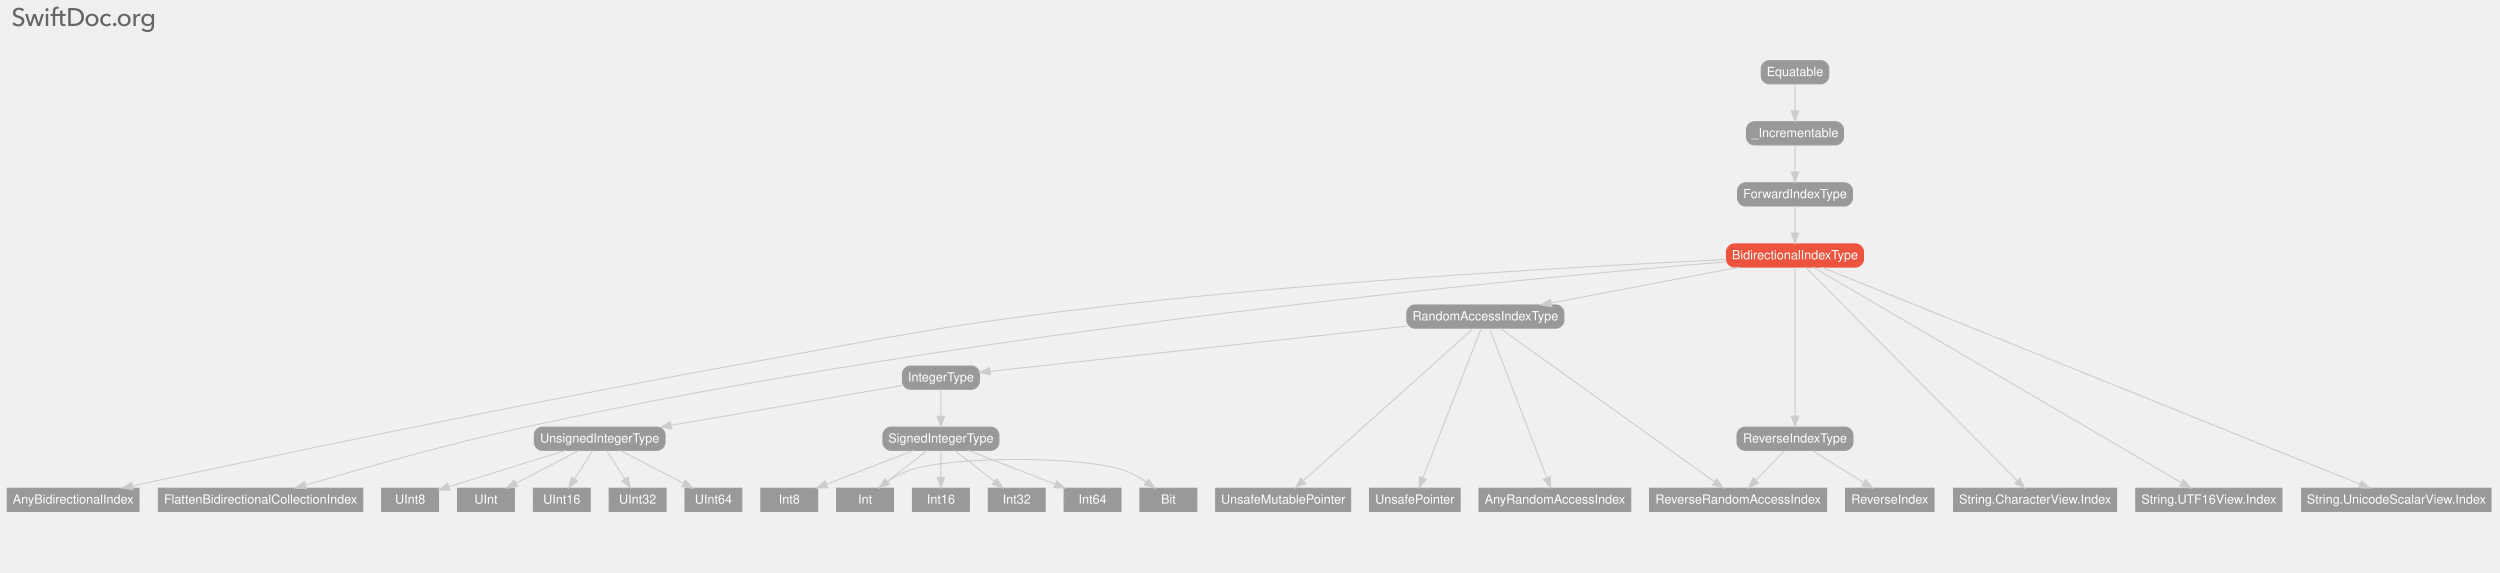
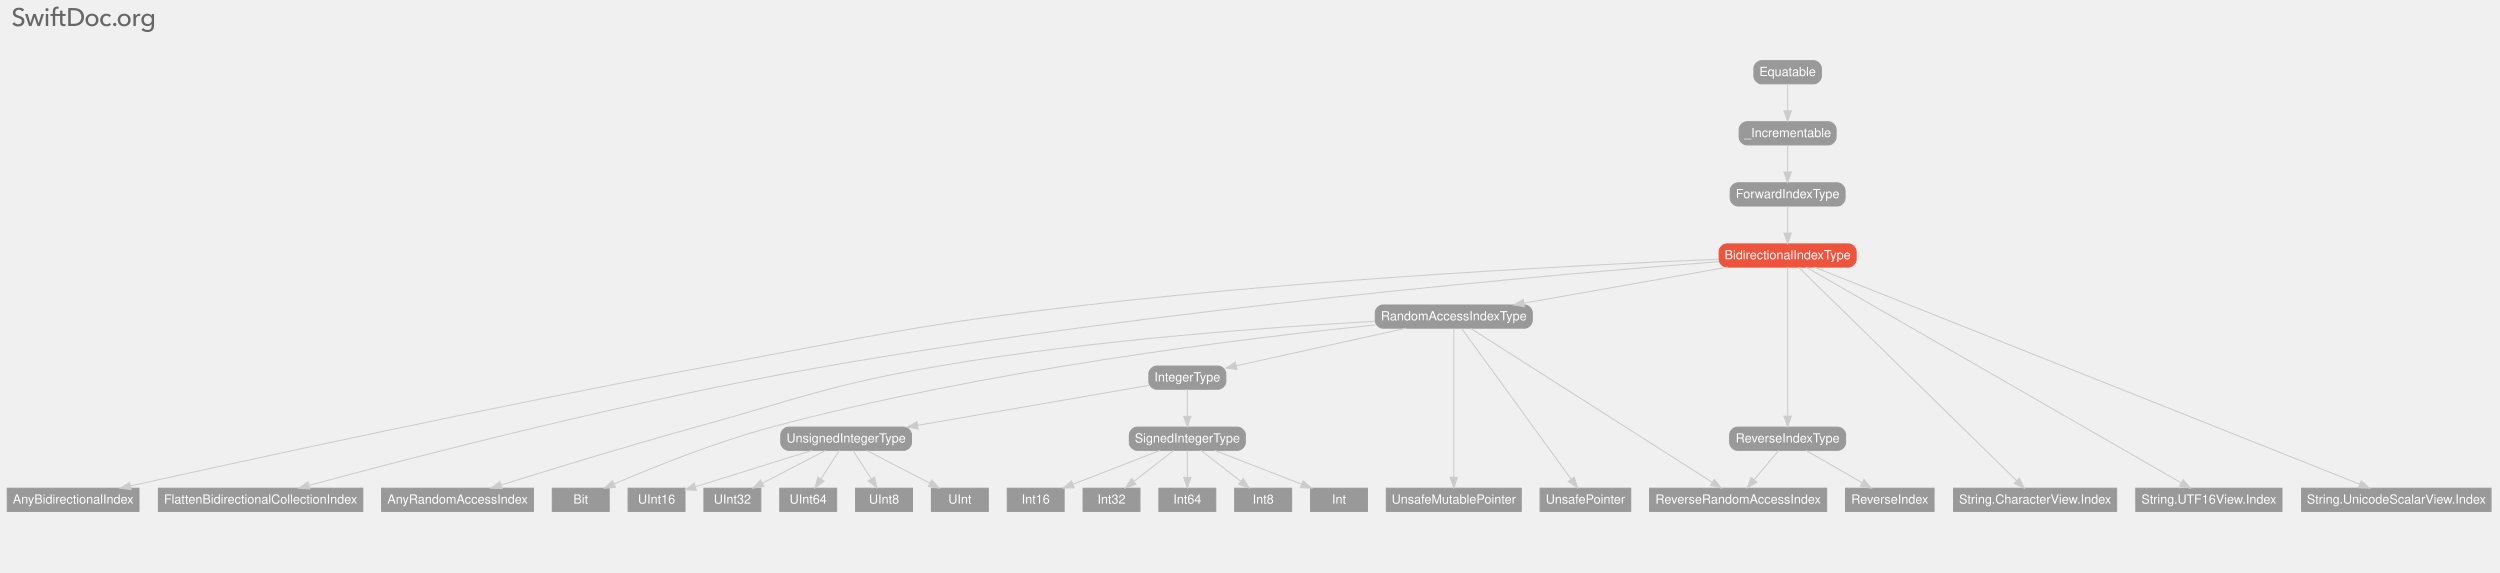
<svg xmlns="http://www.w3.org/2000/svg" xmlns:xlink="http://www.w3.org/1999/xlink" width="2373pt" height="543pt" viewBox="0.00 0.00 2373.40 543.20">
  <g id="graph0" class="graph" transform="scale(1 1) rotate(0) translate(7.2 485.6)">
    <g transform="translate(0 -485.6)">
      <g>
        <path fill="#666666" d="M13.846,10.832c-0.336-0.464-0.792-0.844-1.368-1.14s-1.224-0.444-1.944-0.444         c-0.384,0-0.772,0.052-1.164,0.156C8.977,9.509,8.622,9.677,8.301,9.908c-0.32,0.232-0.58,0.52-0.78,0.864         c-0.2,0.344-0.3,0.756-0.3,1.236c0,0.464,0.092,0.852,0.276,1.164c0.184,0.312,0.432,0.576,0.744,0.792s0.68,0.4,1.104,0.552         c0.423,0.152,0.876,0.309,1.356,0.468c0.576,0.177,1.16,0.376,1.752,0.601c0.592,0.224,1.128,0.52,1.608,0.888         s0.872,0.828,1.176,1.38s0.456,1.252,0.456,2.101c0,0.88-0.164,1.644-0.492,2.292c-0.328,0.647-0.765,1.184-1.308,1.607         c-0.544,0.424-1.172,0.74-1.884,0.948s-1.444,0.312-2.196,0.312c-1.072,0-2.108-0.208-3.108-0.624         c-1-0.415-1.828-1.031-2.484-1.848l1.848-1.56c0.4,0.592,0.936,1.071,1.608,1.439c0.672,0.368,1.399,0.552,2.184,0.552         c0.4,0,0.8-0.056,1.2-0.168c0.4-0.111,0.764-0.288,1.092-0.527c0.328-0.24,0.596-0.54,0.804-0.9         c0.208-0.36,0.312-0.796,0.312-1.308s-0.108-0.94-0.324-1.284c-0.216-0.344-0.508-0.636-0.876-0.876s-0.796-0.444-1.284-0.612         c-0.488-0.168-1.004-0.34-1.548-0.516c-0.544-0.16-1.08-0.356-1.608-0.588c-0.528-0.232-1-0.528-1.416-0.889         c-0.416-0.359-0.752-0.804-1.008-1.332c-0.256-0.527-0.384-1.184-0.384-1.968c0-0.848,0.172-1.576,0.516-2.184         c0.344-0.608,0.792-1.112,1.344-1.512c0.552-0.4,1.176-0.692,1.872-0.876c0.696-0.184,1.396-0.276,2.1-0.276         c0.992,0,1.92,0.176,2.784,0.528c0.864,0.352,1.56,0.824,2.088,1.416L13.846,10.832z" />
        <path fill="#666666" d="M18.813,13.304l2.568,8.688h0.048l2.712-8.688h2.376l2.76,8.688h0.048l2.568-8.688h2.376L30.501,24.68         h-2.352l-2.808-8.544h-0.048l-2.784,8.544h-2.352l-3.792-11.376H18.813z" />
        <path fill="#666666" d="M38.685,9.2c0,0.416-0.147,0.76-0.44,1.032c-0.294,0.272-0.647,0.408-1.06,0.408s-0.762-0.14-1.047-0.42         c-0.286-0.28-0.429-0.62-0.429-1.02c0-0.416,0.143-0.764,0.429-1.044c0.286-0.28,0.635-0.42,1.047-0.42s0.766,0.14,1.06,0.42         C38.538,8.437,38.685,8.784,38.685,9.2z M38.325,24.68h-2.256V13.304h2.256V24.68z" />
        <path fill="#666666" d="M47.613,15.152h-2.64v9.528h-2.256v-9.528h-2.256v-1.848h2.256v-2.376c0-0.672,0.076-1.292,0.228-1.86         c0.152-0.568,0.4-1.06,0.744-1.476c0.344-0.416,0.784-0.744,1.32-0.984c0.536-0.24,1.188-0.36,1.956-0.36         c0.544,0,1.016,0.056,1.416,0.168l-0.264,1.944c-0.176-0.048-0.352-0.088-0.528-0.12c-0.176-0.032-0.376-0.048-0.6-0.048         c-0.432,0-0.78,0.076-1.044,0.228c-0.264,0.152-0.468,0.356-0.612,0.612s-0.24,0.548-0.288,0.876         c-0.048,0.328-0.072,0.668-0.072,1.02v2.376h2.64V15.152z" />
        <path fill="#666666" d="M54.909,15.152h-3.024v5.91c0,0.687,0.128,1.177,0.384,1.472c0.256,0.295,0.664,0.442,1.224,0.442         c0.208,0,0.432-0.021,0.672-0.065c0.24-0.044,0.456-0.11,0.648-0.198l0.072,1.848c-0.272,0.096-0.572,0.172-0.9,0.229         c-0.328,0.056-0.668,0.084-1.02,0.084c-1.072,0-1.892-0.296-2.46-0.889c-0.568-0.592-0.852-1.479-0.852-2.664v-6.168h-2.184         v-1.848h2.184V10.04h2.232v3.264h3.024V15.152z" />
        <path fill="#666666" d="M57.356,7.688h5.832c1.088,0,2.176,0.16,3.264,0.48c1.088,0.32,2.072,0.824,2.952,1.512         s1.592,1.568,2.136,2.64c0.544,1.072,0.816,2.36,0.816,3.864c0,1.456-0.272,2.716-0.816,3.78s-1.256,1.943-2.136,2.64         s-1.864,1.216-2.952,1.561c-1.088,0.344-2.176,0.516-3.264,0.516h-5.832V7.688z M59.732,22.593h2.976         c1.024,0,1.972-0.145,2.844-0.432c0.872-0.288,1.624-0.704,2.256-1.248c0.632-0.544,1.124-1.216,1.476-2.017         c0.352-0.8,0.528-1.704,0.528-2.712c0-1.056-0.176-1.983-0.528-2.784c-0.353-0.8-0.844-1.468-1.476-2.004         c-0.632-0.536-1.384-0.944-2.256-1.224s-1.82-0.42-2.844-0.42h-2.976V22.593z" />
        <path fill="#666666" d="M86.06,18.969c0,0.88-0.156,1.688-0.468,2.424c-0.312,0.736-0.744,1.372-1.296,1.908         c-0.552,0.536-1.204,0.952-1.956,1.248c-0.752,0.296-1.56,0.443-2.424,0.443c-0.864,0-1.672-0.147-2.424-0.443         c-0.752-0.296-1.4-0.712-1.944-1.248c-0.544-0.536-0.972-1.172-1.284-1.908c-0.312-0.735-0.468-1.544-0.468-2.424         s0.156-1.684,0.468-2.412c0.312-0.728,0.74-1.356,1.284-1.884c0.543-0.528,1.191-0.939,1.944-1.236         c0.752-0.296,1.56-0.444,2.424-0.444c0.864,0,1.672,0.148,2.424,0.444c0.752,0.297,1.404,0.708,1.956,1.236         c0.552,0.527,0.984,1.156,1.296,1.884C85.904,17.285,86.06,18.089,86.06,18.969z M83.708,18.98c0-0.542-0.084-1.061-0.252-1.556         c-0.169-0.494-0.414-0.929-0.734-1.304s-0.718-0.674-1.192-0.897s-1.015-0.335-1.625-0.335c-0.61,0-1.152,0.111-1.625,0.335         c-0.474,0.224-0.871,0.522-1.191,0.897c-0.321,0.375-0.566,0.81-0.734,1.304C76.184,17.92,76.1,18.438,76.1,18.98         c0,0.543,0.084,1.062,0.253,1.556c0.168,0.495,0.413,0.934,0.734,1.316c0.321,0.383,0.718,0.686,1.191,0.909         c0.473,0.224,1.015,0.335,1.625,0.335c0.61,0,1.151-0.111,1.625-0.335s0.871-0.526,1.192-0.909s0.565-0.821,0.734-1.316         C83.624,20.042,83.708,19.523,83.708,18.98z" />
        <path fill="#666666" d="M96.428,16.184c-0.24-0.368-0.6-0.676-1.08-0.924s-0.992-0.372-1.536-0.372         c-0.592,0-1.116,0.112-1.572,0.336c-0.456,0.225-0.844,0.524-1.164,0.9c-0.32,0.376-0.564,0.812-0.732,1.308         s-0.252,1.017-0.252,1.56c0,0.545,0.084,1.064,0.252,1.561s0.412,0.933,0.732,1.308c0.32,0.376,0.712,0.677,1.176,0.9         c0.464,0.225,0.992,0.336,1.584,0.336c0.576,0,1.1-0.111,1.572-0.336c0.472-0.224,0.86-0.528,1.164-0.912l1.512,1.368         c-0.48,0.561-1.08,0.996-1.8,1.308c-0.72,0.312-1.536,0.468-2.448,0.468c-0.88,0-1.692-0.144-2.436-0.432         c-0.744-0.288-1.388-0.691-1.932-1.212c-0.544-0.52-0.972-1.147-1.284-1.884s-0.468-1.561-0.468-2.473         c0-0.896,0.152-1.711,0.456-2.447c0.304-0.736,0.728-1.368,1.272-1.896c0.543-0.527,1.188-0.936,1.932-1.224         c0.744-0.288,1.548-0.433,2.412-0.433c0.8,0,1.596,0.16,2.388,0.48s1.419,0.784,1.884,1.392L96.428,16.184z" />
        <path fill="#666666" d="M103.1,23.24c0,0.417-0.152,0.784-0.456,1.104c-0.304,0.32-0.688,0.479-1.152,0.479         c-0.448,0-0.828-0.155-1.14-0.468c-0.312-0.312-0.468-0.676-0.468-1.092c0-0.432,0.152-0.804,0.456-1.116         c0.304-0.312,0.688-0.468,1.152-0.468c0.464,0,0.848,0.152,1.152,0.456C102.947,22.44,103.1,22.808,103.1,23.24z" />
        <path fill="#666666" d="M116.635,18.969c0,0.88-0.156,1.688-0.468,2.424c-0.312,0.736-0.744,1.372-1.296,1.908         c-0.552,0.536-1.204,0.952-1.956,1.248c-0.752,0.296-1.56,0.443-2.424,0.443c-0.864,0-1.672-0.147-2.424-0.443         c-0.752-0.296-1.4-0.712-1.944-1.248c-0.544-0.536-0.972-1.172-1.284-1.908c-0.312-0.735-0.468-1.544-0.468-2.424         s0.156-1.684,0.468-2.412c0.312-0.728,0.74-1.356,1.284-1.884c0.543-0.528,1.191-0.939,1.944-1.236         c0.752-0.296,1.56-0.444,2.424-0.444c0.864,0,1.672,0.148,2.424,0.444c0.752,0.297,1.404,0.708,1.956,1.236         c0.552,0.527,0.984,1.156,1.296,1.884C116.479,17.285,116.635,18.089,116.635,18.969z M114.283,18.98         c0-0.542-0.084-1.061-0.252-1.556c-0.169-0.494-0.414-0.929-0.734-1.304s-0.718-0.674-1.192-0.897s-1.015-0.335-1.625-0.335         c-0.61,0-1.152,0.111-1.625,0.335c-0.474,0.224-0.871,0.522-1.191,0.897c-0.321,0.375-0.566,0.81-0.734,1.304         c-0.169,0.495-0.253,1.014-0.253,1.556c0,0.543,0.084,1.062,0.253,1.556c0.168,0.495,0.413,0.934,0.734,1.316         c0.321,0.383,0.718,0.686,1.191,0.909c0.473,0.224,1.015,0.335,1.625,0.335c0.61,0,1.151-0.111,1.625-0.335         s0.871-0.526,1.192-0.909s0.565-0.821,0.734-1.316C114.199,20.042,114.283,19.523,114.283,18.98z" />
        <path fill="#666666" d="M119.251,14.577c-0.016-0.48-0.04-0.904-0.072-1.272h2.136c0.032,0.288,0.056,0.62,0.072,0.996         c0.016,0.376,0.024,0.684,0.024,0.924h0.072c0.32-0.672,0.788-1.212,1.404-1.62c0.616-0.408,1.308-0.612,2.076-0.612         c0.352,0,0.648,0.033,0.888,0.097l-0.096,2.088c-0.32-0.08-0.664-0.12-1.032-0.12c-0.544,0-1.016,0.101-1.416,0.3         c-0.4,0.2-0.732,0.468-0.996,0.805c-0.264,0.336-0.46,0.724-0.588,1.163c-0.128,0.44-0.192,0.9-0.192,1.381v5.976h-2.256v-8.928         C119.275,15.449,119.267,15.056,119.251,14.577z" />
        <path fill="#666666" d="M128.419,26.625c0.496,0.56,1.116,1.008,1.86,1.344c0.744,0.336,1.508,0.504,2.292,0.504         c0.752,0,1.384-0.108,1.896-0.324s0.924-0.512,1.236-0.888s0.536-0.82,0.672-1.332c0.136-0.513,0.204-1.064,0.204-1.656v-1.464         h-0.048c-0.416,0.641-0.984,1.128-1.704,1.464c-0.72,0.336-1.488,0.504-2.304,0.504c-0.864,0-1.652-0.151-2.364-0.456         c-0.712-0.304-1.316-0.72-1.812-1.248c-0.496-0.527-0.88-1.147-1.152-1.859s-0.408-1.477-0.408-2.292         c0-0.816,0.136-1.584,0.408-2.305c0.272-0.72,0.656-1.348,1.152-1.884c0.496-0.535,1.096-0.96,1.8-1.271         c0.704-0.312,1.488-0.469,2.352-0.469c0.816,0,1.596,0.177,2.34,0.528c0.744,0.353,1.332,0.888,1.764,1.608h0.048v-1.824h2.184         v10.8c0,0.832-0.104,1.628-0.312,2.388c-0.208,0.76-0.56,1.433-1.056,2.017s-1.144,1.052-1.944,1.404         c-0.8,0.352-1.792,0.527-2.976,0.527c-0.992,0-1.988-0.18-2.988-0.54c-1-0.359-1.86-0.868-2.58-1.523L128.419,26.625z          M129.091,18.873c0,0.527,0.084,1.031,0.253,1.512c0.168,0.479,0.417,0.904,0.746,1.271c0.329,0.369,0.726,0.664,1.192,0.889         c0.465,0.224,0.995,0.336,1.589,0.336c0.577,0,1.107-0.104,1.589-0.312c0.481-0.207,0.891-0.491,1.228-0.852         s0.598-0.784,0.782-1.272c0.185-0.487,0.277-1.012,0.277-1.571c0-0.544-0.093-1.057-0.277-1.536         c-0.185-0.48-0.449-0.904-0.794-1.272c-0.345-0.367-0.755-0.66-1.228-0.876c-0.474-0.216-1-0.324-1.577-0.324         c-0.594,0-1.124,0.108-1.589,0.324c-0.466,0.216-0.863,0.504-1.192,0.864s-0.578,0.784-0.746,1.271         C129.175,17.812,129.091,18.329,129.091,18.873z" />
      </g>
      <g>
        <a xlink:href="/" pointer-events="all" target="_top">
          <polygon fill="none" points="0,0 145,0 145,35 0,35 0,0" />
        </a>
      </g>
    </g>
    <g id="node1" class="node">
      <g id="a_node1">
        <a xlink:href="/v2.1/type/AnyBidirectionalIndex/hierarchy/" target="_top">
          <polygon fill="#999999" stroke="#999999" points="124.55,-22 -0.55,-22 -0.55,-0 124.55,-0 124.55,-22" />
          <text text-anchor="middle" x="62" y="-7.4" font-family="Helvetica,sans-Serif" font-size="12.00" fill="white">AnyBidirectionalIndex</text>
        </a>
      </g>
    </g>
    <g id="node2" class="node">
      <g id="a_node2">
        <a xlink:href="/v2.1/type/AnyRandomAccessIndex/hierarchy/" target="_top">
-           <polygon fill="#999999" stroke="#999999" points="1541.05,-22 1396.95,-22 1396.95,-0 1541.05,-0 1541.05,-22" />
-           <text text-anchor="middle" x="1469" y="-7.4" font-family="Helvetica,sans-Serif" font-size="12.00" fill="white">AnyRandomAccessIndex</text>
+           <polygon fill="#999999" stroke="#999999" points="499.051,-22 354.949,-22 354.949,-0 499.051,-0 499.051,-22" />
+           <text text-anchor="middle" x="427" y="-7.4" font-family="Helvetica,sans-Serif" font-size="12.00" fill="white">AnyRandomAccessIndex</text>
        </a>
      </g>
    </g>
    <g id="node3" class="node">
      <g id="a_node3">
        <a xlink:href="/v2.1/protocol/BidirectionalIndexType/" target="_top">
-           <path fill="#ee543d" stroke="#ee543d" d="M1754.73,-254C1754.73,-254 1639.27,-254 1639.27,-254 1635.61,-254 1631.94,-250.333 1631.94,-246.667 1631.94,-246.667 1631.94,-239.333 1631.94,-239.333 1631.94,-235.667 1635.61,-232 1639.27,-232 1639.27,-232 1754.73,-232 1754.73,-232 1758.39,-232 1762.06,-235.667 1762.06,-239.333 1762.06,-239.333 1762.06,-246.667 1762.06,-246.667 1762.06,-250.333 1758.39,-254 1754.73,-254" />
-           <text text-anchor="middle" x="1697" y="-239.4" font-family="Helvetica,sans-Serif" font-size="12.00" fill="white">BidirectionalIndexType</text>
+           <path fill="#ee543d" stroke="#ee543d" d="M1747.73,-254C1747.73,-254 1632.27,-254 1632.27,-254 1628.61,-254 1624.94,-250.333 1624.94,-246.667 1624.94,-246.667 1624.94,-239.333 1624.94,-239.333 1624.94,-235.667 1628.61,-232 1632.27,-232 1632.27,-232 1747.73,-232 1747.73,-232 1751.39,-232 1755.06,-235.667 1755.06,-239.333 1755.06,-239.333 1755.06,-246.667 1755.06,-246.667 1755.06,-250.333 1751.39,-254 1747.73,-254" />
+           <text text-anchor="middle" x="1690" y="-239.4" font-family="Helvetica,sans-Serif" font-size="12.00" fill="white">BidirectionalIndexType</text>
        </a>
      </g>
    </g>
    <g id="edge1" class="edge">
-       <path fill="none" stroke="#cccccc" d="M1631.93,-239.193C1515.52,-233.761 1264.03,-220.168 1053,-196 888.937,-177.211 848.527,-167.238 686,-138 475.83,-100.191 227.447,-47.678 118.26,-24.195" />
-       <polygon fill="#cccccc" stroke="#cccccc" points="118.959,-20.766 108.446,-22.082 117.486,-27.609 118.959,-20.766" />
+       <path fill="none" stroke="#cccccc" d="M1624.59,-239.483C1505.03,-234.438 1243.33,-221.337 1024,-196 864.315,-177.553 825.057,-167.283 667,-138 463.118,-100.227 222.261,-47.674 116.458,-24.186" />
+       <polygon fill="#cccccc" stroke="#cccccc" points="117.167,-20.759 106.646,-22.005 115.648,-27.592 117.167,-20.759" />
    </g>
    <g id="node6" class="node">
      <g id="a_node6">
        <a xlink:href="/v2.1/type/FlattenBidirectionalCollectionIndex/hierarchy/" target="_top">
          <polygon fill="#999999" stroke="#999999" points="337.076,-22 142.924,-22 142.924,-0 337.076,-0 337.076,-22" />
          <text text-anchor="middle" x="240" y="-7.4" font-family="Helvetica,sans-Serif" font-size="12.00" fill="white">FlattenBidirectionalCollectionIndex</text>
        </a>
      </g>
    </g>
    <g id="edge2" class="edge">
-       <path fill="none" stroke="#cccccc" d="M1631.64,-236.974C1449.42,-222.157 920.846,-173.699 491,-80 417.13,-63.898 332.498,-39.764 282.794,-24.997" />
-       <polygon fill="#cccccc" stroke="#cccccc" points="283.616,-21.59 273.033,-22.084 281.614,-28.297 283.616,-21.59" />
+       <path fill="none" stroke="#cccccc" d="M1624.66,-237.179C1474.4,-225.52 1093.01,-192.657 778,-138 593.972,-106.069 378.67,-49.825 286.113,-24.721" />
+       <polygon fill="#cccccc" stroke="#cccccc" points="286.798,-21.28 276.23,-22.032 284.96,-28.035 286.798,-21.28" />
    </g>
    <g id="node14" class="node">
      <g id="a_node14">
        <a xlink:href="/v2.1/protocol/RandomAccessIndexType/hierarchy/" target="_top">
-           <path fill="#999999" stroke="#999999" d="M1470.23,-196C1470.23,-196 1335.77,-196 1335.77,-196 1332.11,-196 1328.44,-192.333 1328.44,-188.667 1328.44,-188.667 1328.44,-181.333 1328.44,-181.333 1328.44,-177.667 1332.11,-174 1335.77,-174 1335.77,-174 1470.23,-174 1470.23,-174 1473.89,-174 1477.56,-177.667 1477.56,-181.333 1477.56,-181.333 1477.56,-188.667 1477.56,-188.667 1477.56,-192.333 1473.89,-196 1470.23,-196" />
-           <text text-anchor="middle" x="1403" y="-181.4" font-family="Helvetica,sans-Serif" font-size="12.00" fill="white">RandomAccessIndexType</text>
+           <path fill="#999999" stroke="#999999" d="M1440.23,-196C1440.23,-196 1305.77,-196 1305.77,-196 1302.11,-196 1298.44,-192.333 1298.44,-188.667 1298.44,-188.667 1298.44,-181.333 1298.44,-181.333 1298.44,-177.667 1302.11,-174 1305.77,-174 1305.77,-174 1440.23,-174 1440.23,-174 1443.89,-174 1447.56,-177.667 1447.56,-181.333 1447.56,-181.333 1447.56,-188.667 1447.56,-188.667 1447.56,-192.333 1443.89,-196 1440.23,-196" />
+           <text text-anchor="middle" x="1373" y="-181.4" font-family="Helvetica,sans-Serif" font-size="12.00" fill="white">RandomAccessIndexType</text>
        </a>
      </g>
    </g>
    <g id="edge3" class="edge">
-       <path fill="none" stroke="#cccccc" d="M1644.44,-231.988C1594.32,-222.442 1518.8,-208.058 1465.6,-197.923" />
-       <polygon fill="#cccccc" stroke="#cccccc" points="1466.08,-194.452 1455.6,-196.019 1464.77,-201.329 1466.08,-194.452" />
+       <path fill="none" stroke="#cccccc" d="M1633.33,-231.988C1579.06,-222.402 1497.19,-207.938 1439.78,-197.797" />
+       <polygon fill="#cccccc" stroke="#cccccc" points="1440.17,-194.312 1429.72,-196.019 1438.95,-201.206 1440.17,-194.312" />
    </g>
    <g id="node16" class="node">
      <g id="a_node16">
        <a xlink:href="/v2.1/protocol/ReverseIndexType/hierarchy/" target="_top">
-           <path fill="#999999" stroke="#999999" d="M1744.71,-80C1744.71,-80 1649.29,-80 1649.29,-80 1645.62,-80 1641.95,-76.333 1641.95,-72.667 1641.95,-72.667 1641.95,-65.333 1641.95,-65.333 1641.95,-61.667 1645.62,-58 1649.29,-58 1649.29,-58 1744.71,-58 1744.71,-58 1748.38,-58 1752.05,-61.667 1752.05,-65.333 1752.05,-65.333 1752.05,-72.667 1752.05,-72.667 1752.05,-76.333 1748.38,-80 1744.71,-80" />
-           <text text-anchor="middle" x="1697" y="-65.4" font-family="Helvetica,sans-Serif" font-size="12.00" fill="white">ReverseIndexType</text>
+           <path fill="#999999" stroke="#999999" d="M1737.71,-80C1737.71,-80 1642.29,-80 1642.29,-80 1638.62,-80 1634.95,-76.333 1634.95,-72.667 1634.95,-72.667 1634.95,-65.333 1634.95,-65.333 1634.95,-61.667 1638.62,-58 1642.29,-58 1642.29,-58 1737.71,-58 1737.71,-58 1741.38,-58 1745.05,-61.667 1745.05,-65.333 1745.05,-65.333 1745.05,-72.667 1745.05,-72.667 1745.05,-76.333 1741.38,-80 1737.71,-80" />
+           <text text-anchor="middle" x="1690" y="-65.4" font-family="Helvetica,sans-Serif" font-size="12.00" fill="white">ReverseIndexType</text>
        </a>
      </g>
    </g>
    <g id="edge4" class="edge">
-       <path fill="none" stroke="#cccccc" d="M1697,-231.756C1697,-204.097 1697,-127.509 1697,-90.519" />
-       <polygon fill="#cccccc" stroke="#cccccc" points="1700.5,-90.408 1697,-80.408 1693.5,-90.408 1700.5,-90.408" />
+       <path fill="none" stroke="#cccccc" d="M1690,-231.756C1690,-204.097 1690,-127.509 1690,-90.519" />
+       <polygon fill="#cccccc" stroke="#cccccc" points="1693.5,-90.408 1690,-80.408 1686.5,-90.408 1693.5,-90.408" />
    </g>
    <g id="node19" class="node">
      <g id="a_node19">
        <a xlink:href="/v2.1/type/String.CharacterView.Index/hierarchy/" target="_top">
          <polygon fill="#999999" stroke="#999999" points="2002.4,-22 1847.6,-22 1847.6,-0 2002.4,-0 2002.4,-22" />
          <text text-anchor="middle" x="1925" y="-7.4" font-family="Helvetica,sans-Serif" font-size="12.00" fill="white">String.CharacterView.Index</text>
        </a>
      </g>
    </g>
    <g id="edge5" class="edge">
-       <path fill="none" stroke="#cccccc" d="M1707.09,-231.82C1742.7,-195.899 1862.75,-74.793 1907.76,-29.387" />
-       <polygon fill="#cccccc" stroke="#cccccc" points="1910.47,-31.628 1915.03,-22.062 1905.5,-26.7 1910.47,-31.628" />
+       <path fill="none" stroke="#cccccc" d="M1700.4,-231.82C1737.18,-195.824 1861.35,-74.291 1907.52,-29.106" />
+       <polygon fill="#cccccc" stroke="#cccccc" points="1910.02,-31.558 1914.72,-22.062 1905.12,-26.555 1910.02,-31.558" />
    </g>
    <g id="node20" class="node">
      <g id="a_node20">
        <a xlink:href="/v2.1/type/String.UTF16View.Index/hierarchy/" target="_top">
          <polygon fill="#999999" stroke="#999999" points="2159.39,-22 2020.61,-22 2020.61,-0 2159.39,-0 2159.39,-22" />
          <text text-anchor="middle" x="2090" y="-7.4" font-family="Helvetica,sans-Serif" font-size="12.00" fill="white">String.UTF16View.Index</text>
        </a>
      </g>
    </g>
    <g id="edge7" class="edge">
-       <path fill="none" stroke="#cccccc" d="M1714.14,-231.969C1776.19,-195.652 1989.4,-70.878 2063.98,-27.226" />
-       <polygon fill="#cccccc" stroke="#cccccc" points="2065.91,-30.155 2072.77,-22.084 2062.37,-24.114 2065.91,-30.155" />
+       <path fill="none" stroke="#cccccc" d="M1707.44,-231.969C1770.6,-195.652 1987.6,-70.878 2063.52,-27.226" />
+       <polygon fill="#cccccc" stroke="#cccccc" points="2065.54,-30.102 2072.46,-22.084 2062.05,-24.034 2065.54,-30.102" />
    </g>
    <g id="node21" class="node">
      <g id="a_node21">
        <a xlink:href="/v2.1/type/String.UnicodeScalarView.Index/hierarchy/" target="_top">
          <polygon fill="#999999" stroke="#999999" points="2357.92,-22 2178.08,-22 2178.08,-0 2357.92,-0 2357.92,-22" />
          <text text-anchor="middle" x="2268" y="-7.4" font-family="Helvetica,sans-Serif" font-size="12.00" fill="white">String.UnicodeScalarView.Index</text>
        </a>
      </g>
    </g>
    <g id="edge6" class="edge">
-       <path fill="none" stroke="#cccccc" d="M1721.9,-231.969C1812.98,-195.283 2128.16,-68.328 2233.45,-25.918" />
-       <polygon fill="#cccccc" stroke="#cccccc" points="2235,-29.066 2242.97,-22.084 2232.38,-22.573 2235,-29.066" />
+       <path fill="none" stroke="#cccccc" d="M1715.21,-231.969C1807.5,-195.246 2127.09,-68.072 2233.35,-25.79" />
+       <polygon fill="#cccccc" stroke="#cccccc" points="2234.66,-29.033 2242.66,-22.084 2232.07,-22.529 2234.66,-29.033" />
    </g>
    <g id="node4" class="node">
      <g id="a_node4">
        <a xlink:href="/v2.1/type/Bit/hierarchy/" target="_top">
-           <polygon fill="#999999" stroke="#999999" points="1129,-22 1075,-22 1075,-0 1129,-0 1129,-22" />
-           <text text-anchor="middle" x="1102" y="-7.4" font-family="Helvetica,sans-Serif" font-size="12.00" fill="white">Bit</text>
+           <polygon fill="#999999" stroke="#999999" points="571,-22 517,-22 517,-0 571,-0 571,-22" />
+           <text text-anchor="middle" x="544" y="-7.4" font-family="Helvetica,sans-Serif" font-size="12.00" fill="white">Bit</text>
        </a>
      </g>
    </g>
    <g id="node5" class="node">
      <g id="a_node5">
        <a xlink:href="/v2.1/protocol/Equatable/hierarchy/" target="_top">
-           <path fill="#999999" stroke="#999999" d="M1721.7,-428C1721.7,-428 1672.3,-428 1672.3,-428 1668.63,-428 1664.96,-424.333 1664.96,-420.667 1664.96,-420.667 1664.96,-413.333 1664.96,-413.333 1664.96,-409.667 1668.63,-406 1672.3,-406 1672.3,-406 1721.7,-406 1721.7,-406 1725.37,-406 1729.04,-409.667 1729.04,-413.333 1729.04,-413.333 1729.04,-420.667 1729.04,-420.667 1729.04,-424.333 1725.37,-428 1721.7,-428" />
-           <text text-anchor="middle" x="1697" y="-413.4" font-family="Helvetica,sans-Serif" font-size="12.00" fill="white">Equatable</text>
+           <path fill="#999999" stroke="#999999" d="M1714.7,-428C1714.7,-428 1665.3,-428 1665.3,-428 1661.63,-428 1657.96,-424.333 1657.96,-420.667 1657.96,-420.667 1657.96,-413.333 1657.96,-413.333 1657.96,-409.667 1661.63,-406 1665.3,-406 1665.3,-406 1714.7,-406 1714.7,-406 1718.37,-406 1722.04,-409.667 1722.04,-413.333 1722.04,-413.333 1722.04,-420.667 1722.04,-420.667 1722.04,-424.333 1718.37,-428 1714.7,-428" />
+           <text text-anchor="middle" x="1690" y="-413.4" font-family="Helvetica,sans-Serif" font-size="12.00" fill="white">Equatable</text>
        </a>
      </g>
    </g>
    <g id="node30" class="node">
      <g id="a_node30">
        <a xlink:href="/v2.1/protocol/_Incrementable/hierarchy/" target="_top">
-           <path fill="#999999" stroke="#999999" d="M1735.71,-370C1735.71,-370 1658.29,-370 1658.29,-370 1654.63,-370 1650.96,-366.333 1650.96,-362.667 1650.96,-362.667 1650.96,-355.333 1650.96,-355.333 1650.96,-351.667 1654.63,-348 1658.29,-348 1658.29,-348 1735.71,-348 1735.71,-348 1739.37,-348 1743.04,-351.667 1743.04,-355.333 1743.04,-355.333 1743.04,-362.667 1743.04,-362.667 1743.04,-366.333 1739.37,-370 1735.71,-370" />
-           <text text-anchor="middle" x="1697" y="-355.4" font-family="Helvetica,sans-Serif" font-size="12.00" fill="white">_Incrementable</text>
+           <path fill="#999999" stroke="#999999" d="M1728.71,-370C1728.71,-370 1651.29,-370 1651.29,-370 1647.63,-370 1643.96,-366.333 1643.96,-362.667 1643.96,-362.667 1643.96,-355.333 1643.96,-355.333 1643.96,-351.667 1647.63,-348 1651.29,-348 1651.29,-348 1728.71,-348 1728.71,-348 1732.37,-348 1736.04,-351.667 1736.04,-355.333 1736.04,-355.333 1736.04,-362.667 1736.04,-362.667 1736.04,-366.333 1732.37,-370 1728.71,-370" />
+           <text text-anchor="middle" x="1690" y="-355.4" font-family="Helvetica,sans-Serif" font-size="12.00" fill="white">_Incrementable</text>
        </a>
      </g>
    </g>
    <g id="edge30" class="edge">
-       <path fill="none" stroke="#cccccc" d="M1697,-405.988C1697,-398.91 1697,-389.171 1697,-380.478" />
-       <polygon fill="#cccccc" stroke="#cccccc" points="1700.5,-380.304 1697,-370.304 1693.5,-380.304 1700.5,-380.304" />
+       <path fill="none" stroke="#cccccc" d="M1690,-405.988C1690,-398.91 1690,-389.171 1690,-380.478" />
+       <polygon fill="#cccccc" stroke="#cccccc" points="1693.5,-380.304 1690,-370.304 1686.5,-380.304 1693.5,-380.304" />
    </g>
    <g id="node7" class="node">
      <g id="a_node7">
        <a xlink:href="/v2.1/protocol/ForwardIndexType/hierarchy/" target="_top">
-           <path fill="#999999" stroke="#999999" d="M1744.21,-312C1744.21,-312 1649.79,-312 1649.79,-312 1646.13,-312 1642.46,-308.333 1642.46,-304.667 1642.46,-304.667 1642.46,-297.333 1642.46,-297.333 1642.46,-293.667 1646.13,-290 1649.79,-290 1649.79,-290 1744.21,-290 1744.21,-290 1747.87,-290 1751.54,-293.667 1751.54,-297.333 1751.54,-297.333 1751.54,-304.667 1751.54,-304.667 1751.54,-308.333 1747.87,-312 1744.21,-312" />
-           <text text-anchor="middle" x="1697" y="-297.4" font-family="Helvetica,sans-Serif" font-size="12.00" fill="white">ForwardIndexType</text>
+           <path fill="#999999" stroke="#999999" d="M1737.21,-312C1737.21,-312 1642.79,-312 1642.79,-312 1639.13,-312 1635.46,-308.333 1635.46,-304.667 1635.46,-304.667 1635.46,-297.333 1635.46,-297.333 1635.46,-293.667 1639.13,-290 1642.79,-290 1642.79,-290 1737.21,-290 1737.21,-290 1740.87,-290 1744.54,-293.667 1744.54,-297.333 1744.54,-297.333 1744.54,-304.667 1744.54,-304.667 1744.54,-308.333 1740.87,-312 1737.21,-312" />
+           <text text-anchor="middle" x="1690" y="-297.4" font-family="Helvetica,sans-Serif" font-size="12.00" fill="white">ForwardIndexType</text>
        </a>
      </g>
    </g>
    <g id="edge28" class="edge">
-       <path fill="none" stroke="#cccccc" d="M1697,-289.988C1697,-282.91 1697,-273.171 1697,-264.478" />
-       <polygon fill="#cccccc" stroke="#cccccc" points="1700.5,-264.304 1697,-254.304 1693.5,-264.304 1700.5,-264.304" />
+       <path fill="none" stroke="#cccccc" d="M1690,-289.988C1690,-282.91 1690,-273.171 1690,-264.478" />
+       <polygon fill="#cccccc" stroke="#cccccc" points="1693.5,-264.304 1690,-254.304 1686.5,-264.304 1693.5,-264.304" />
    </g>
    <g id="node8" class="node">
      <g id="a_node8">
        <a xlink:href="/v2.1/type/Int/hierarchy/" target="_top">
-           <polygon fill="#999999" stroke="#999999" points="841,-22 787,-22 787,-0 841,-0 841,-22" />
-           <text text-anchor="middle" x="814" y="-7.4" font-family="Helvetica,sans-Serif" font-size="12.00" fill="white">Int</text>
-         </a>
-       </g>
-     </g>
-     <g id="edge20" class="edge">
-       <path fill="none" stroke="#cccccc" d="M826.779,-22.085C835.283,-28.703 847.052,-36.484 859,-40 901.21,-52.423 1014.79,-52.423 1057,-40 1065.4,-37.528 1073.71,-32.947 1080.86,-28.145" />
-       <polygon fill="#cccccc" stroke="#cccccc" points="1083.18,-30.789 1089.22,-22.085 1079.07,-25.122 1083.18,-30.789" />
+           <polygon fill="#999999" stroke="#999999" points="1291,-22 1237,-22 1237,-0 1291,-0 1291,-22" />
+           <text text-anchor="middle" x="1264" y="-7.4" font-family="Helvetica,sans-Serif" font-size="12.00" fill="white">Int</text>
+         </a>
+       </g>
    </g>
    <g id="node9" class="node">
      <g id="a_node9">
        <a xlink:href="/v2.1/type/Int16/hierarchy/" target="_top">
-           <polygon fill="#999999" stroke="#999999" points="913,-22 859,-22 859,-0 913,-0 913,-22" />
-           <text text-anchor="middle" x="886" y="-7.4" font-family="Helvetica,sans-Serif" font-size="12.00" fill="white">Int16</text>
+           <polygon fill="#999999" stroke="#999999" points="1003,-22 949,-22 949,-0 1003,-0 1003,-22" />
+           <text text-anchor="middle" x="976" y="-7.4" font-family="Helvetica,sans-Serif" font-size="12.00" fill="white">Int16</text>
        </a>
      </g>
    </g>
    <g id="node10" class="node">
      <g id="a_node10">
        <a xlink:href="/v2.1/type/Int32/hierarchy/" target="_top">
-           <polygon fill="#999999" stroke="#999999" points="985,-22 931,-22 931,-0 985,-0 985,-22" />
-           <text text-anchor="middle" x="958" y="-7.4" font-family="Helvetica,sans-Serif" font-size="12.00" fill="white">Int32</text>
+           <polygon fill="#999999" stroke="#999999" points="1075,-22 1021,-22 1021,-0 1075,-0 1075,-22" />
+           <text text-anchor="middle" x="1048" y="-7.4" font-family="Helvetica,sans-Serif" font-size="12.00" fill="white">Int32</text>
        </a>
      </g>
    </g>
    <g id="node11" class="node">
      <g id="a_node11">
        <a xlink:href="/v2.1/type/Int64/hierarchy/" target="_top">
-           <polygon fill="#999999" stroke="#999999" points="1057,-22 1003,-22 1003,-0 1057,-0 1057,-22" />
-           <text text-anchor="middle" x="1030" y="-7.4" font-family="Helvetica,sans-Serif" font-size="12.00" fill="white">Int64</text>
+           <polygon fill="#999999" stroke="#999999" points="1147,-22 1093,-22 1093,-0 1147,-0 1147,-22" />
+           <text text-anchor="middle" x="1120" y="-7.4" font-family="Helvetica,sans-Serif" font-size="12.00" fill="white">Int64</text>
        </a>
      </g>
    </g>
    <g id="node12" class="node">
      <g id="a_node12">
        <a xlink:href="/v2.1/type/Int8/hierarchy/" target="_top">
-           <polygon fill="#999999" stroke="#999999" points="769,-22 715,-22 715,-0 769,-0 769,-22" />
-           <text text-anchor="middle" x="742" y="-7.4" font-family="Helvetica,sans-Serif" font-size="12.00" fill="white">Int8</text>
+           <polygon fill="#999999" stroke="#999999" points="1219,-22 1165,-22 1165,-0 1219,-0 1219,-22" />
+           <text text-anchor="middle" x="1192" y="-7.4" font-family="Helvetica,sans-Serif" font-size="12.00" fill="white">Int8</text>
        </a>
      </g>
    </g>
    <g id="node13" class="node">
      <g id="a_node13">
        <a xlink:href="/v2.1/protocol/IntegerType/hierarchy/" target="_top">
-           <path fill="#999999" stroke="#999999" d="M915.202,-138C915.202,-138 856.798,-138 856.798,-138 853.132,-138 849.465,-134.333 849.465,-130.667 849.465,-130.667 849.465,-123.333 849.465,-123.333 849.465,-119.667 853.132,-116 856.798,-116 856.798,-116 915.202,-116 915.202,-116 918.868,-116 922.535,-119.667 922.535,-123.333 922.535,-123.333 922.535,-130.667 922.535,-130.667 922.535,-134.333 918.868,-138 915.202,-138" />
-           <text text-anchor="middle" x="886" y="-123.4" font-family="Helvetica,sans-Serif" font-size="12.00" fill="white">IntegerType</text>
+           <path fill="#999999" stroke="#999999" d="M1149.2,-138C1149.2,-138 1090.8,-138 1090.8,-138 1087.13,-138 1083.47,-134.333 1083.47,-130.667 1083.47,-130.667 1083.47,-123.333 1083.47,-123.333 1083.47,-119.667 1087.13,-116 1090.8,-116 1090.8,-116 1149.2,-116 1149.2,-116 1152.87,-116 1156.53,-119.667 1156.53,-123.333 1156.53,-123.333 1156.53,-130.667 1156.53,-130.667 1156.53,-134.333 1152.87,-138 1149.2,-138" />
+           <text text-anchor="middle" x="1120" y="-123.4" font-family="Helvetica,sans-Serif" font-size="12.00" fill="white">IntegerType</text>
        </a>
      </g>
    </g>
    <g id="node18" class="node">
      <g id="a_node18">
        <a xlink:href="/v2.1/protocol/SignedIntegerType/hierarchy/" target="_top">
-           <path fill="#999999" stroke="#999999" d="M933.727,-80C933.727,-80 838.273,-80 838.273,-80 834.606,-80 830.94,-76.333 830.94,-72.667 830.94,-72.667 830.94,-65.333 830.94,-65.333 830.94,-61.667 834.606,-58 838.273,-58 838.273,-58 933.727,-58 933.727,-58 937.394,-58 941.06,-61.667 941.06,-65.333 941.06,-65.333 941.06,-72.667 941.06,-72.667 941.06,-76.333 937.394,-80 933.727,-80" />
-           <text text-anchor="middle" x="886" y="-65.4" font-family="Helvetica,sans-Serif" font-size="12.00" fill="white">SignedIntegerType</text>
-         </a>
-       </g>
-     </g>
-     <g id="edge13" class="edge">
-       <path fill="none" stroke="#cccccc" d="M886,-115.988C886,-108.91 886,-99.171 886,-90.478" />
-       <polygon fill="#cccccc" stroke="#cccccc" points="889.5,-90.304 886,-80.304 882.5,-90.304 889.5,-90.304" />
+           <path fill="#999999" stroke="#999999" d="M1167.73,-80C1167.73,-80 1072.27,-80 1072.27,-80 1068.61,-80 1064.94,-76.333 1064.94,-72.667 1064.94,-72.667 1064.94,-65.333 1064.94,-65.333 1064.94,-61.667 1068.61,-58 1072.27,-58 1072.27,-58 1167.73,-58 1167.73,-58 1171.39,-58 1175.06,-61.667 1175.06,-65.333 1175.06,-65.333 1175.06,-72.667 1175.06,-72.667 1175.06,-76.333 1171.39,-80 1167.73,-80" />
+           <text text-anchor="middle" x="1120" y="-65.4" font-family="Helvetica,sans-Serif" font-size="12.00" fill="white">SignedIntegerType</text>
+         </a>
+       </g>
+     </g>
+     <g id="edge14" class="edge">
+       <path fill="none" stroke="#cccccc" d="M1120,-115.988C1120,-108.91 1120,-99.171 1120,-90.478" />
+       <polygon fill="#cccccc" stroke="#cccccc" points="1123.5,-90.304 1120,-80.304 1116.5,-90.304 1123.5,-90.304" />
    </g>
    <g id="node29" class="node">
      <g id="a_node29">
        <a xlink:href="/v2.1/protocol/UnsignedIntegerType/hierarchy/" target="_top">
-           <path fill="#999999" stroke="#999999" d="M616.728,-80C616.728,-80 507.272,-80 507.272,-80 503.605,-80 499.938,-76.333 499.938,-72.667 499.938,-72.667 499.938,-65.333 499.938,-65.333 499.938,-61.667 503.605,-58 507.272,-58 507.272,-58 616.728,-58 616.728,-58 620.395,-58 624.062,-61.667 624.062,-65.333 624.062,-65.333 624.062,-72.667 624.062,-72.667 624.062,-76.333 620.395,-80 616.728,-80" />
-           <text text-anchor="middle" x="562" y="-65.4" font-family="Helvetica,sans-Serif" font-size="12.00" fill="white">UnsignedIntegerType</text>
-         </a>
-       </g>
-     </g>
-     <g id="edge14" class="edge">
-       <path fill="none" stroke="#cccccc" d="M849.463,-119.685C796.335,-110.502 696.821,-93.302 629.975,-81.749" />
-       <polygon fill="#cccccc" stroke="#cccccc" points="630.399,-78.27 619.949,-80.016 629.207,-85.168 630.399,-78.27" />
+           <path fill="#999999" stroke="#999999" d="M850.728,-80C850.728,-80 741.272,-80 741.272,-80 737.605,-80 733.938,-76.333 733.938,-72.667 733.938,-72.667 733.938,-65.333 733.938,-65.333 733.938,-61.667 737.605,-58 741.272,-58 741.272,-58 850.728,-58 850.728,-58 854.395,-58 858.062,-61.667 858.062,-65.333 858.062,-65.333 858.062,-72.667 858.062,-72.667 858.062,-76.333 854.395,-80 850.728,-80" />
+           <text text-anchor="middle" x="796" y="-65.4" font-family="Helvetica,sans-Serif" font-size="12.00" fill="white">UnsignedIntegerType</text>
+         </a>
+       </g>
+     </g>
+     <g id="edge15" class="edge">
+       <path fill="none" stroke="#cccccc" d="M1083.46,-119.685C1030.34,-110.502 930.821,-93.302 863.975,-81.749" />
+       <polygon fill="#cccccc" stroke="#cccccc" points="864.399,-78.27 853.949,-80.016 863.207,-85.168 864.399,-78.27" />
    </g>
    <g id="edge8" class="edge">
-       <path fill="none" stroke="#cccccc" d="M1406.93,-173.756C1417.59,-145.978 1447.19,-68.848 1461.31,-32.042" />
-       <polygon fill="#cccccc" stroke="#cccccc" points="1464.69,-32.998 1465.01,-22.408 1458.16,-30.49 1464.69,-32.998" />
+       <path fill="none" stroke="#cccccc" d="M1298.39,-180.518C1202.09,-175.216 1029.6,-162.978 884,-138 779.671,-120.102 755.043,-108.146 653,-80 588.187,-62.123 513.609,-39.225 468.413,-25.088" />
+       <polygon fill="#cccccc" stroke="#cccccc" points="469.268,-21.689 458.679,-22.037 467.174,-28.368 469.268,-21.689" />
    </g>
    <g id="edge9" class="edge">
-       <path fill="none" stroke="#cccccc" d="M1328.38,-175.917C1220.11,-164.19 1022.62,-142.798 932.758,-133.065" />
-       <polygon fill="#cccccc" stroke="#cccccc" points="932.922,-129.562 922.603,-131.965 932.168,-136.521 932.922,-129.562" />
+       <path fill="none" stroke="#cccccc" d="M1298.59,-177.089C1177.01,-164.681 928.869,-134.677 725,-80 671.359,-65.614 611.454,-41.421 575.785,-26.106" />
+       <polygon fill="#cccccc" stroke="#cccccc" points="576.96,-22.8 566.393,-22.037 574.177,-29.224 576.96,-22.8" />
+     </g>
+     <g id="edge10" class="edge">
+       <path fill="none" stroke="#cccccc" d="M1327.77,-173.988C1282.31,-163.927 1212.58,-148.492 1166.63,-138.322" />
+       <polygon fill="#cccccc" stroke="#cccccc" points="1167.16,-134.853 1156.64,-136.109 1165.64,-141.688 1167.16,-134.853" />
    </g>
    <g id="node17" class="node">
      <g id="a_node17">
        <a xlink:href="/v2.1/type/ReverseRandomAccessIndex/hierarchy/" target="_top">
          <polygon fill="#999999" stroke="#999999" points="1727.06,-22 1558.94,-22 1558.94,-0 1727.06,-0 1727.06,-22" />
          <text text-anchor="middle" x="1643" y="-7.4" font-family="Helvetica,sans-Serif" font-size="12.00" fill="white">ReverseRandomAccessIndex</text>
        </a>
      </g>
    </g>
-     <g id="edge10" class="edge">
-       <path fill="none" stroke="#cccccc" d="M1417.29,-173.756C1457.48,-144.956 1571.69,-63.107 1620.47,-28.149" />
-       <polygon fill="#cccccc" stroke="#cccccc" points="1622.69,-30.861 1628.78,-22.191 1618.61,-25.171 1622.69,-30.861" />
+     <g id="edge11" class="edge">
+       <path fill="none" stroke="#cccccc" d="M1389.08,-173.756C1434.48,-144.837 1563.84,-62.426 1618.33,-27.716" />
+       <polygon fill="#cccccc" stroke="#cccccc" points="1620.45,-30.515 1627,-22.191 1616.69,-24.611 1620.45,-30.515" />
    </g>
    <g id="node27" class="node">
      <g id="a_node27">
        <a xlink:href="/v2.1/type/UnsafeMutablePointer/hierarchy/" target="_top">
-           <polygon fill="#999999" stroke="#999999" points="1275.05,-22 1146.95,-22 1146.95,-0 1275.05,-0 1275.05,-22" />
-           <text text-anchor="middle" x="1211" y="-7.4" font-family="Helvetica,sans-Serif" font-size="12.00" fill="white">UnsafeMutablePointer</text>
-         </a>
-       </g>
-     </g>
-     <g id="edge11" class="edge">
-       <path fill="none" stroke="#cccccc" d="M1391.56,-173.756C1359.76,-145.263 1269.99,-64.843 1230.29,-29.281" />
-       <polygon fill="#cccccc" stroke="#cccccc" points="1232.4,-26.474 1222.62,-22.408 1227.73,-31.688 1232.4,-26.474" />
+           <polygon fill="#999999" stroke="#999999" points="1437.05,-22 1308.95,-22 1308.95,-0 1437.05,-0 1437.05,-22" />
+           <text text-anchor="middle" x="1373" y="-7.4" font-family="Helvetica,sans-Serif" font-size="12.00" fill="white">UnsafeMutablePointer</text>
+         </a>
+       </g>
+     </g>
+     <g id="edge12" class="edge">
+       <path fill="none" stroke="#cccccc" d="M1373,-173.756C1373,-146.097 1373,-69.509 1373,-32.519" />
+       <polygon fill="#cccccc" stroke="#cccccc" points="1376.5,-32.408 1373,-22.408 1369.5,-32.408 1376.5,-32.408" />
    </g>
    <g id="node28" class="node">
      <g id="a_node28">
        <a xlink:href="/v2.1/type/UnsafePointer/hierarchy/" target="_top">
-           <polygon fill="#999999" stroke="#999999" points="1379.03,-22 1292.97,-22 1292.97,-0 1379.03,-0 1379.03,-22" />
-           <text text-anchor="middle" x="1336" y="-7.4" font-family="Helvetica,sans-Serif" font-size="12.00" fill="white">UnsafePointer</text>
-         </a>
-       </g>
-     </g>
-     <g id="edge12" class="edge">
-       <path fill="none" stroke="#cccccc" d="M1399.01,-173.756C1388.19,-145.978 1358.14,-68.848 1343.81,-32.042" />
-       <polygon fill="#cccccc" stroke="#cccccc" points="1346.95,-30.456 1340.05,-22.408 1340.42,-32.996 1346.95,-30.456" />
+           <polygon fill="#999999" stroke="#999999" points="1541.03,-22 1454.97,-22 1454.97,-0 1541.03,-0 1541.03,-22" />
+           <text text-anchor="middle" x="1498" y="-7.4" font-family="Helvetica,sans-Serif" font-size="12.00" fill="white">UnsafePointer</text>
+         </a>
+       </g>
+     </g>
+     <g id="edge13" class="edge">
+       <path fill="none" stroke="#cccccc" d="M1380.44,-173.756C1400.89,-145.621 1458.14,-66.854 1484.45,-30.641" />
+       <polygon fill="#cccccc" stroke="#cccccc" points="1487.39,-32.555 1490.44,-22.408 1481.73,-28.44 1487.39,-32.555" />
    </g>
    <g id="node15" class="node">
      <g id="a_node15">
        <a xlink:href="/v2.1/type/ReverseIndex/hierarchy/" target="_top">
          <polygon fill="#999999" stroke="#999999" points="1829.03,-22 1744.97,-22 1744.97,-0 1829.03,-0 1829.03,-22" />
          <text text-anchor="middle" x="1787" y="-7.4" font-family="Helvetica,sans-Serif" font-size="12.00" fill="white">ReverseIndex</text>
        </a>
      </g>
    </g>
    <g id="edge26" class="edge">
-       <path fill="none" stroke="#cccccc" d="M1713.09,-57.988C1726.7,-49.52 1746.43,-37.245 1762.08,-27.507" />
-       <polygon fill="#cccccc" stroke="#cccccc" points="1764.1,-30.369 1770.75,-22.114 1760.41,-24.425 1764.1,-30.369" />
+       <path fill="none" stroke="#cccccc" d="M1707.34,-57.988C1722.15,-49.441 1743.67,-37.016 1760.61,-27.234" />
+       <polygon fill="#cccccc" stroke="#cccccc" points="1762.57,-30.145 1769.48,-22.114 1759.07,-24.082 1762.57,-30.145" />
    </g>
    <g id="edge27" class="edge">
-       <path fill="none" stroke="#cccccc" d="M1687.35,-57.988C1679.76,-50.123 1669.01,-38.974 1659.99,-29.624" />
-       <polygon fill="#cccccc" stroke="#cccccc" points="1662.4,-27.073 1652.94,-22.304 1657.36,-31.932 1662.4,-27.073" />
-     </g>
-     <g id="edge15" class="edge">
-       <path fill="none" stroke="#cccccc" d="M873.128,-57.988C862.611,-49.809 847.528,-38.077 835.228,-28.511" />
-       <polygon fill="#cccccc" stroke="#cccccc" points="837.29,-25.681 827.248,-22.304 832.993,-31.206 837.29,-25.681" />
+       <path fill="none" stroke="#cccccc" d="M1681.6,-57.988C1675.13,-50.281 1666.01,-39.419 1658.26,-30.187" />
+       <polygon fill="#cccccc" stroke="#cccccc" points="1660.76,-27.714 1651.65,-22.304 1655.4,-32.214 1660.76,-27.714" />
    </g>
    <g id="edge16" class="edge">
-       <path fill="none" stroke="#cccccc" d="M886,-57.988C886,-50.91 886,-41.171 886,-32.478" />
-       <polygon fill="#cccccc" stroke="#cccccc" points="889.5,-32.304 886,-22.304 882.5,-32.304 889.5,-32.304" />
+       <path fill="none" stroke="#cccccc" d="M1145.74,-57.988C1168.84,-49.006 1202.95,-35.74 1228.61,-25.761" />
+       <polygon fill="#cccccc" stroke="#cccccc" points="1229.94,-29 1237.99,-22.114 1227.4,-22.476 1229.94,-29" />
    </g>
    <g id="edge17" class="edge">
-       <path fill="none" stroke="#cccccc" d="M898.872,-57.988C909.389,-49.809 924.472,-38.077 936.772,-28.511" />
-       <polygon fill="#cccccc" stroke="#cccccc" points="939.007,-31.206 944.752,-22.304 934.71,-25.681 939.007,-31.206" />
+       <path fill="none" stroke="#cccccc" d="M1094.26,-57.988C1071.16,-49.006 1037.05,-35.74 1011.39,-25.761" />
+       <polygon fill="#cccccc" stroke="#cccccc" points="1012.6,-22.476 1002.01,-22.114 1010.06,-29 1012.6,-22.476" />
    </g>
    <g id="edge18" class="edge">
-       <path fill="none" stroke="#cccccc" d="M911.744,-57.988C934.842,-49.006 968.955,-35.74 994.614,-25.761" />
-       <polygon fill="#cccccc" stroke="#cccccc" points="995.942,-29 1003.99,-22.114 993.404,-22.476 995.942,-29" />
+       <path fill="none" stroke="#cccccc" d="M1107.13,-57.988C1096.61,-49.809 1081.53,-38.077 1069.23,-28.511" />
+       <polygon fill="#cccccc" stroke="#cccccc" points="1071.29,-25.681 1061.25,-22.304 1066.99,-31.206 1071.29,-25.681" />
    </g>
    <g id="edge19" class="edge">
-       <path fill="none" stroke="#cccccc" d="M860.256,-57.988C837.158,-49.006 803.045,-35.74 777.386,-25.761" />
-       <polygon fill="#cccccc" stroke="#cccccc" points="778.596,-22.476 768.007,-22.114 776.058,-29 778.596,-22.476" />
+       <path fill="none" stroke="#cccccc" d="M1120,-57.988C1120,-50.91 1120,-41.171 1120,-32.478" />
+       <polygon fill="#cccccc" stroke="#cccccc" points="1123.5,-32.304 1120,-22.304 1116.5,-32.304 1123.5,-32.304" />
+     </g>
+     <g id="edge20" class="edge">
+       <path fill="none" stroke="#cccccc" d="M1132.87,-57.988C1143.39,-49.809 1158.47,-38.077 1170.77,-28.511" />
+       <polygon fill="#cccccc" stroke="#cccccc" points="1173.01,-31.206 1178.75,-22.304 1168.71,-25.681 1173.01,-31.206" />
    </g>
    <g id="node22" class="node">
      <g id="a_node22">
        <a xlink:href="/v2.1/type/UInt/hierarchy/" target="_top">
-           <polygon fill="#999999" stroke="#999999" points="481,-22 427,-22 427,-0 481,-0 481,-22" />
-           <text text-anchor="middle" x="454" y="-7.4" font-family="Helvetica,sans-Serif" font-size="12.00" fill="white">UInt</text>
+           <polygon fill="#999999" stroke="#999999" points="931,-22 877,-22 877,-0 931,-0 931,-22" />
+           <text text-anchor="middle" x="904" y="-7.4" font-family="Helvetica,sans-Serif" font-size="12.00" fill="white">UInt</text>
        </a>
      </g>
    </g>
    <g id="node23" class="node">
      <g id="a_node23">
        <a xlink:href="/v2.1/type/UInt16/hierarchy/" target="_top">
-           <polygon fill="#999999" stroke="#999999" points="553,-22 499,-22 499,-0 553,-0 553,-22" />
-           <text text-anchor="middle" x="526" y="-7.4" font-family="Helvetica,sans-Serif" font-size="12.00" fill="white">UInt16</text>
+           <polygon fill="#999999" stroke="#999999" points="643,-22 589,-22 589,-0 643,-0 643,-22" />
+           <text text-anchor="middle" x="616" y="-7.4" font-family="Helvetica,sans-Serif" font-size="12.00" fill="white">UInt16</text>
        </a>
      </g>
    </g>
    <g id="node24" class="node">
      <g id="a_node24">
        <a xlink:href="/v2.1/type/UInt32/hierarchy/" target="_top">
-           <polygon fill="#999999" stroke="#999999" points="625,-22 571,-22 571,-0 625,-0 625,-22" />
-           <text text-anchor="middle" x="598" y="-7.4" font-family="Helvetica,sans-Serif" font-size="12.00" fill="white">UInt32</text>
+           <polygon fill="#999999" stroke="#999999" points="715,-22 661,-22 661,-0 715,-0 715,-22" />
+           <text text-anchor="middle" x="688" y="-7.4" font-family="Helvetica,sans-Serif" font-size="12.00" fill="white">UInt32</text>
        </a>
      </g>
    </g>
    <g id="node25" class="node">
      <g id="a_node25">
        <a xlink:href="/v2.1/type/UInt64/hierarchy/" target="_top">
-           <polygon fill="#999999" stroke="#999999" points="697,-22 643,-22 643,-0 697,-0 697,-22" />
-           <text text-anchor="middle" x="670" y="-7.4" font-family="Helvetica,sans-Serif" font-size="12.00" fill="white">UInt64</text>
+           <polygon fill="#999999" stroke="#999999" points="787,-22 733,-22 733,-0 787,-0 787,-22" />
+           <text text-anchor="middle" x="760" y="-7.4" font-family="Helvetica,sans-Serif" font-size="12.00" fill="white">UInt64</text>
        </a>
      </g>
    </g>
    <g id="node26" class="node">
      <g id="a_node26">
        <a xlink:href="/v2.1/type/UInt8/hierarchy/" target="_top">
-           <polygon fill="#999999" stroke="#999999" points="409,-22 355,-22 355,-0 409,-0 409,-22" />
-           <text text-anchor="middle" x="382" y="-7.4" font-family="Helvetica,sans-Serif" font-size="12.00" fill="white">UInt8</text>
+           <polygon fill="#999999" stroke="#999999" points="859,-22 805,-22 805,-0 859,-0 859,-22" />
+           <text text-anchor="middle" x="832" y="-7.4" font-family="Helvetica,sans-Serif" font-size="12.00" fill="white">UInt8</text>
        </a>
      </g>
    </g>
    <g id="edge21" class="edge">
-       <path fill="none" stroke="#cccccc" d="M542.692,-57.988C525.979,-49.322 501.577,-36.67 482.597,-26.828" />
-       <polygon fill="#cccccc" stroke="#cccccc" points="483.994,-23.61 473.505,-22.114 480.772,-29.824 483.994,-23.61" />
+       <path fill="none" stroke="#cccccc" d="M815.308,-57.988C832.021,-49.322 856.423,-36.67 875.403,-26.828" />
+       <polygon fill="#cccccc" stroke="#cccccc" points="877.228,-29.824 884.495,-22.114 874.006,-23.61 877.228,-29.824" />
    </g>
    <g id="edge22" class="edge">
-       <path fill="none" stroke="#cccccc" d="M555.564,-57.988C550.71,-50.438 543.911,-39.861 538.056,-30.754" />
-       <polygon fill="#cccccc" stroke="#cccccc" points="540.976,-28.823 532.624,-22.304 535.087,-32.608 540.976,-28.823" />
+       <path fill="none" stroke="#cccccc" d="M763.82,-57.988C732.661,-48.295 685.47,-33.613 652.827,-23.457" />
+       <polygon fill="#cccccc" stroke="#cccccc" points="653.786,-20.09 643.198,-20.462 651.706,-26.774 653.786,-20.09" />
    </g>
    <g id="edge23" class="edge">
-       <path fill="none" stroke="#cccccc" d="M568.436,-57.988C573.29,-50.438 580.089,-39.861 585.944,-30.754" />
-       <polygon fill="#cccccc" stroke="#cccccc" points="588.913,-32.608 591.376,-22.304 583.024,-28.823 588.913,-32.608" />
+       <path fill="none" stroke="#cccccc" d="M776.692,-57.988C759.979,-49.322 735.577,-36.67 716.597,-26.828" />
+       <polygon fill="#cccccc" stroke="#cccccc" points="717.994,-23.61 707.505,-22.114 714.772,-29.824 717.994,-23.61" />
    </g>
    <g id="edge24" class="edge">
-       <path fill="none" stroke="#cccccc" d="M581.308,-57.988C598.021,-49.322 622.423,-36.67 641.403,-26.828" />
-       <polygon fill="#cccccc" stroke="#cccccc" points="643.228,-29.824 650.495,-22.114 640.006,-23.61 643.228,-29.824" />
+       <path fill="none" stroke="#cccccc" d="M789.564,-57.988C784.71,-50.438 777.911,-39.861 772.056,-30.754" />
+       <polygon fill="#cccccc" stroke="#cccccc" points="774.976,-28.823 766.624,-22.304 769.087,-32.608 774.976,-28.823" />
    </g>
    <g id="edge25" class="edge">
-       <path fill="none" stroke="#cccccc" d="M529.82,-57.988C498.661,-48.295 451.47,-33.613 418.827,-23.457" />
-       <polygon fill="#cccccc" stroke="#cccccc" points="419.786,-20.09 409.198,-20.462 417.706,-26.774 419.786,-20.09" />
+       <path fill="none" stroke="#cccccc" d="M802.436,-57.988C807.29,-50.438 814.089,-39.861 819.944,-30.754" />
+       <polygon fill="#cccccc" stroke="#cccccc" points="822.913,-32.608 825.376,-22.304 817.024,-28.823 822.913,-32.608" />
    </g>
    <g id="edge29" class="edge">
-       <path fill="none" stroke="#cccccc" d="M1697,-347.988C1697,-340.91 1697,-331.171 1697,-322.478" />
-       <polygon fill="#cccccc" stroke="#cccccc" points="1700.5,-322.304 1697,-312.304 1693.5,-322.304 1700.5,-322.304" />
+       <path fill="none" stroke="#cccccc" d="M1690,-347.988C1690,-340.91 1690,-331.171 1690,-322.478" />
+       <polygon fill="#cccccc" stroke="#cccccc" points="1693.5,-322.304 1690,-312.304 1686.5,-322.304 1693.5,-322.304" />
    </g>
  </g>
</svg>
